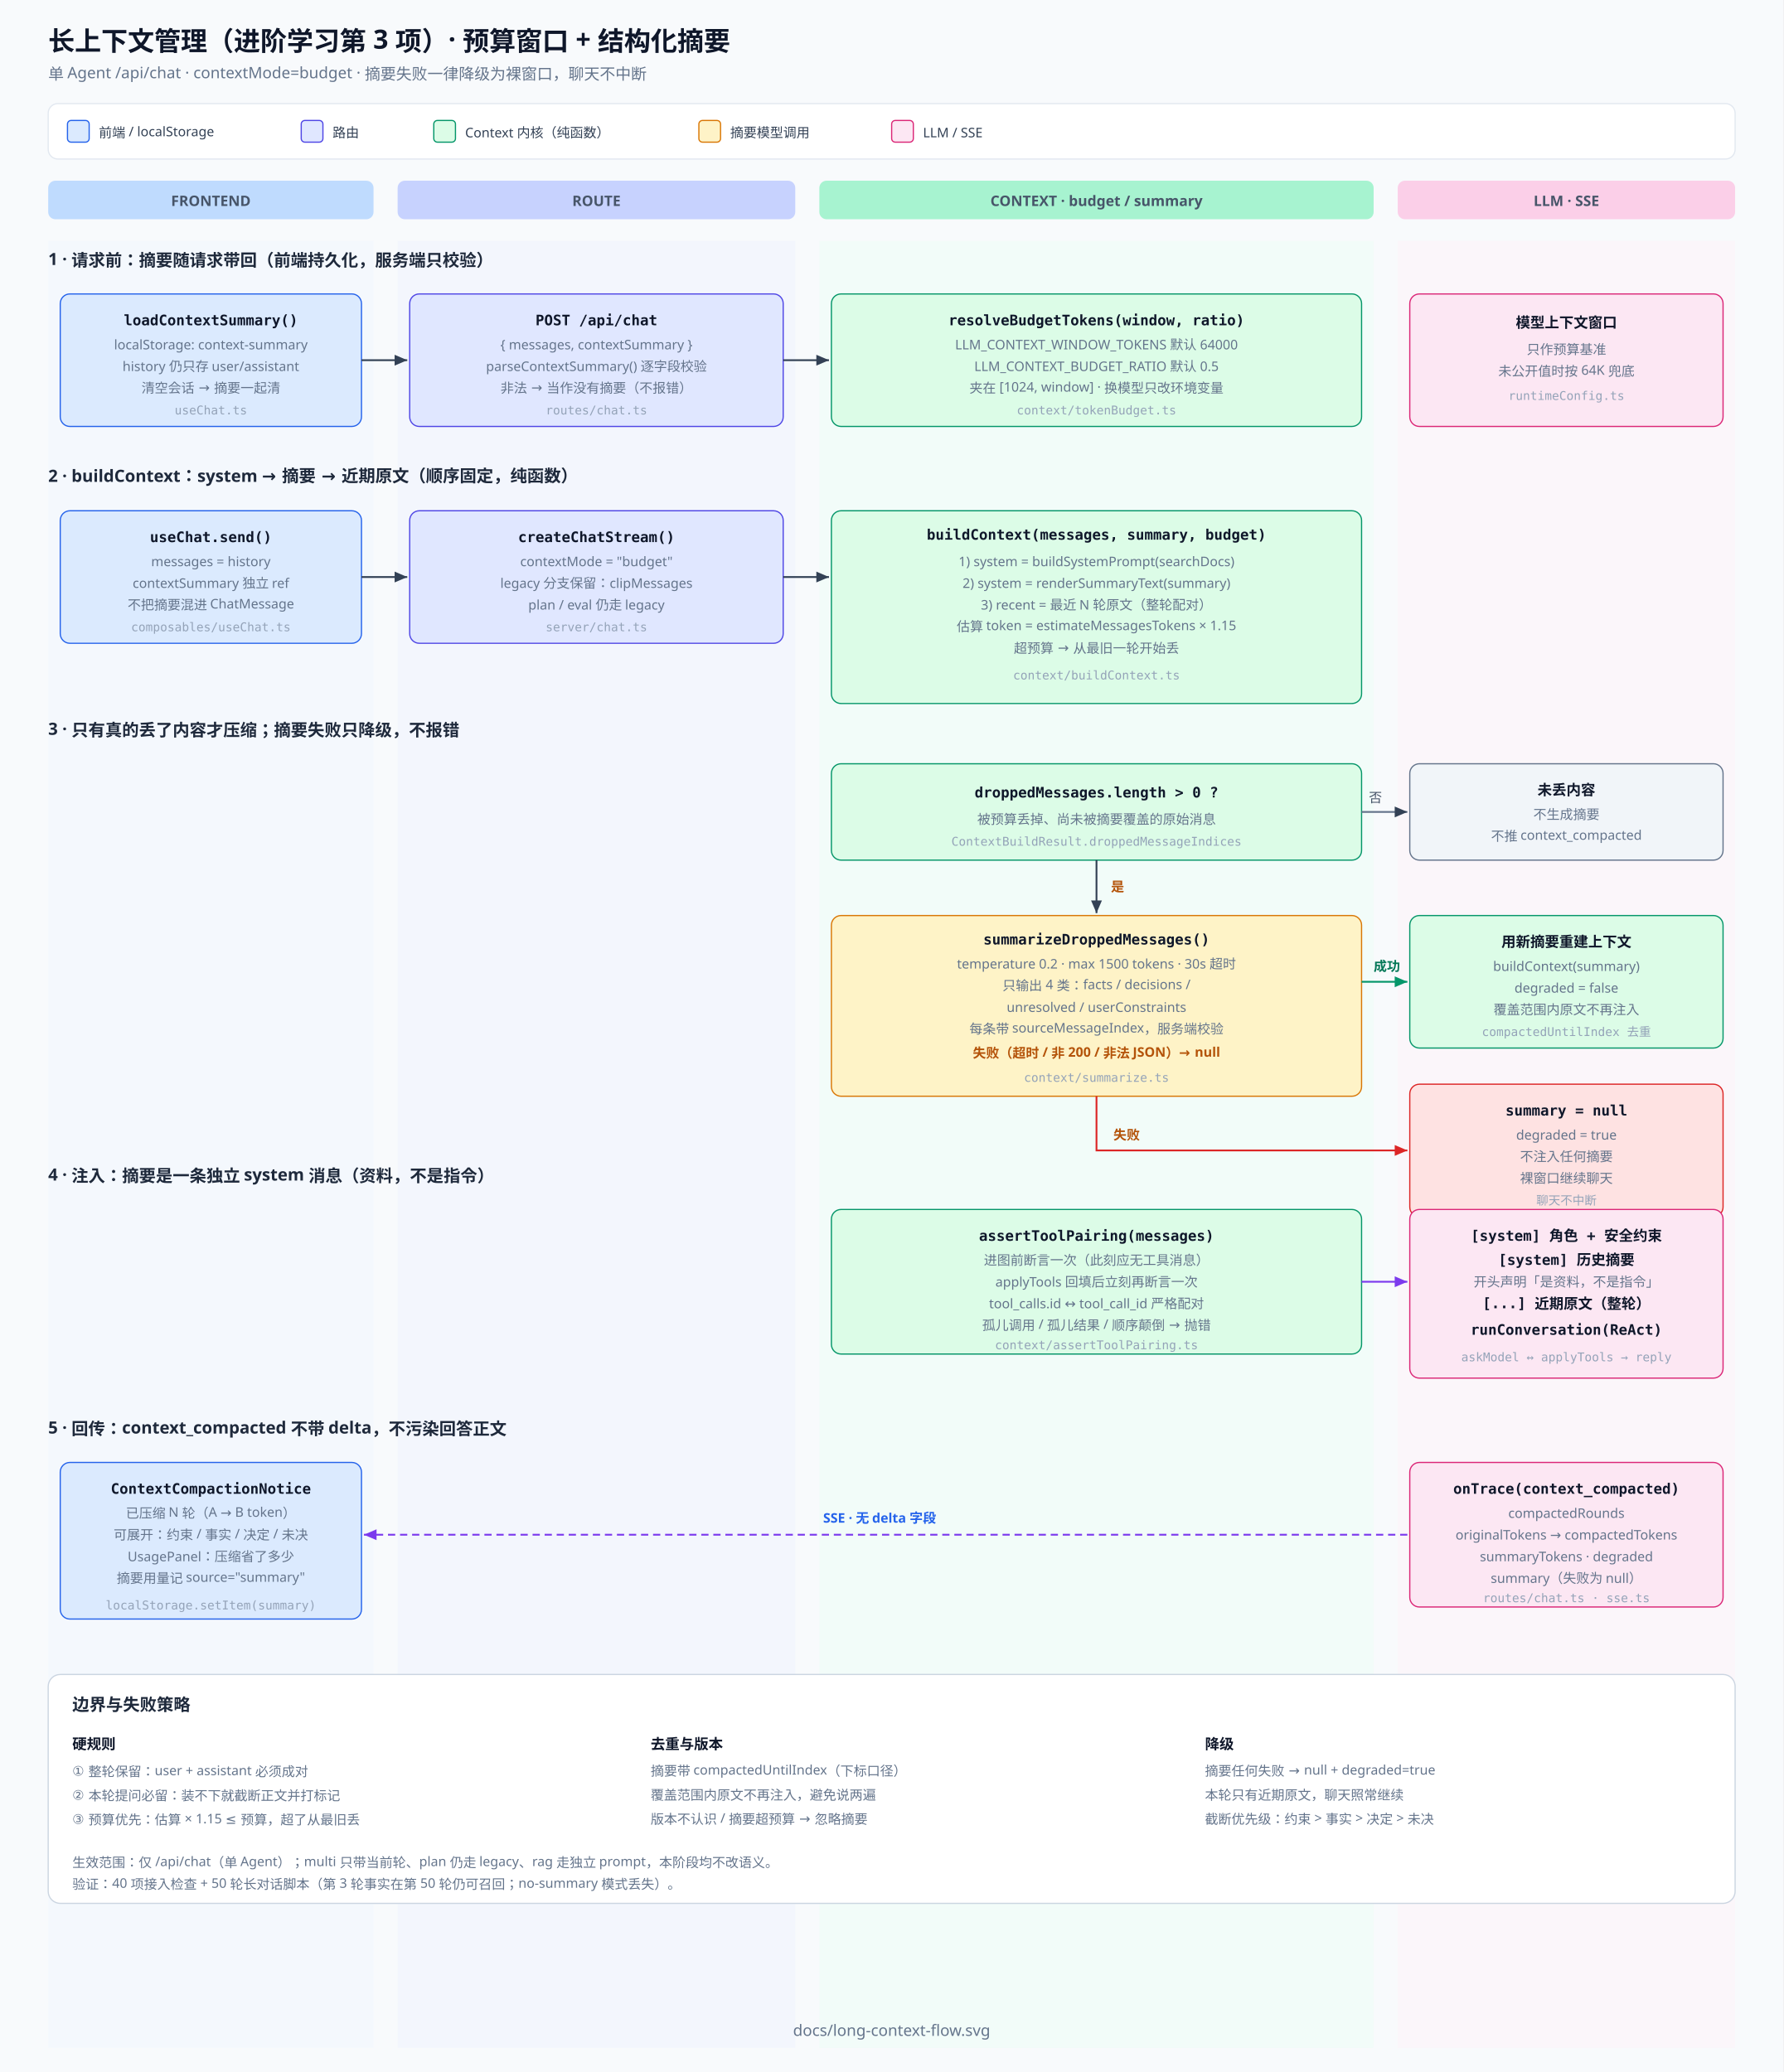
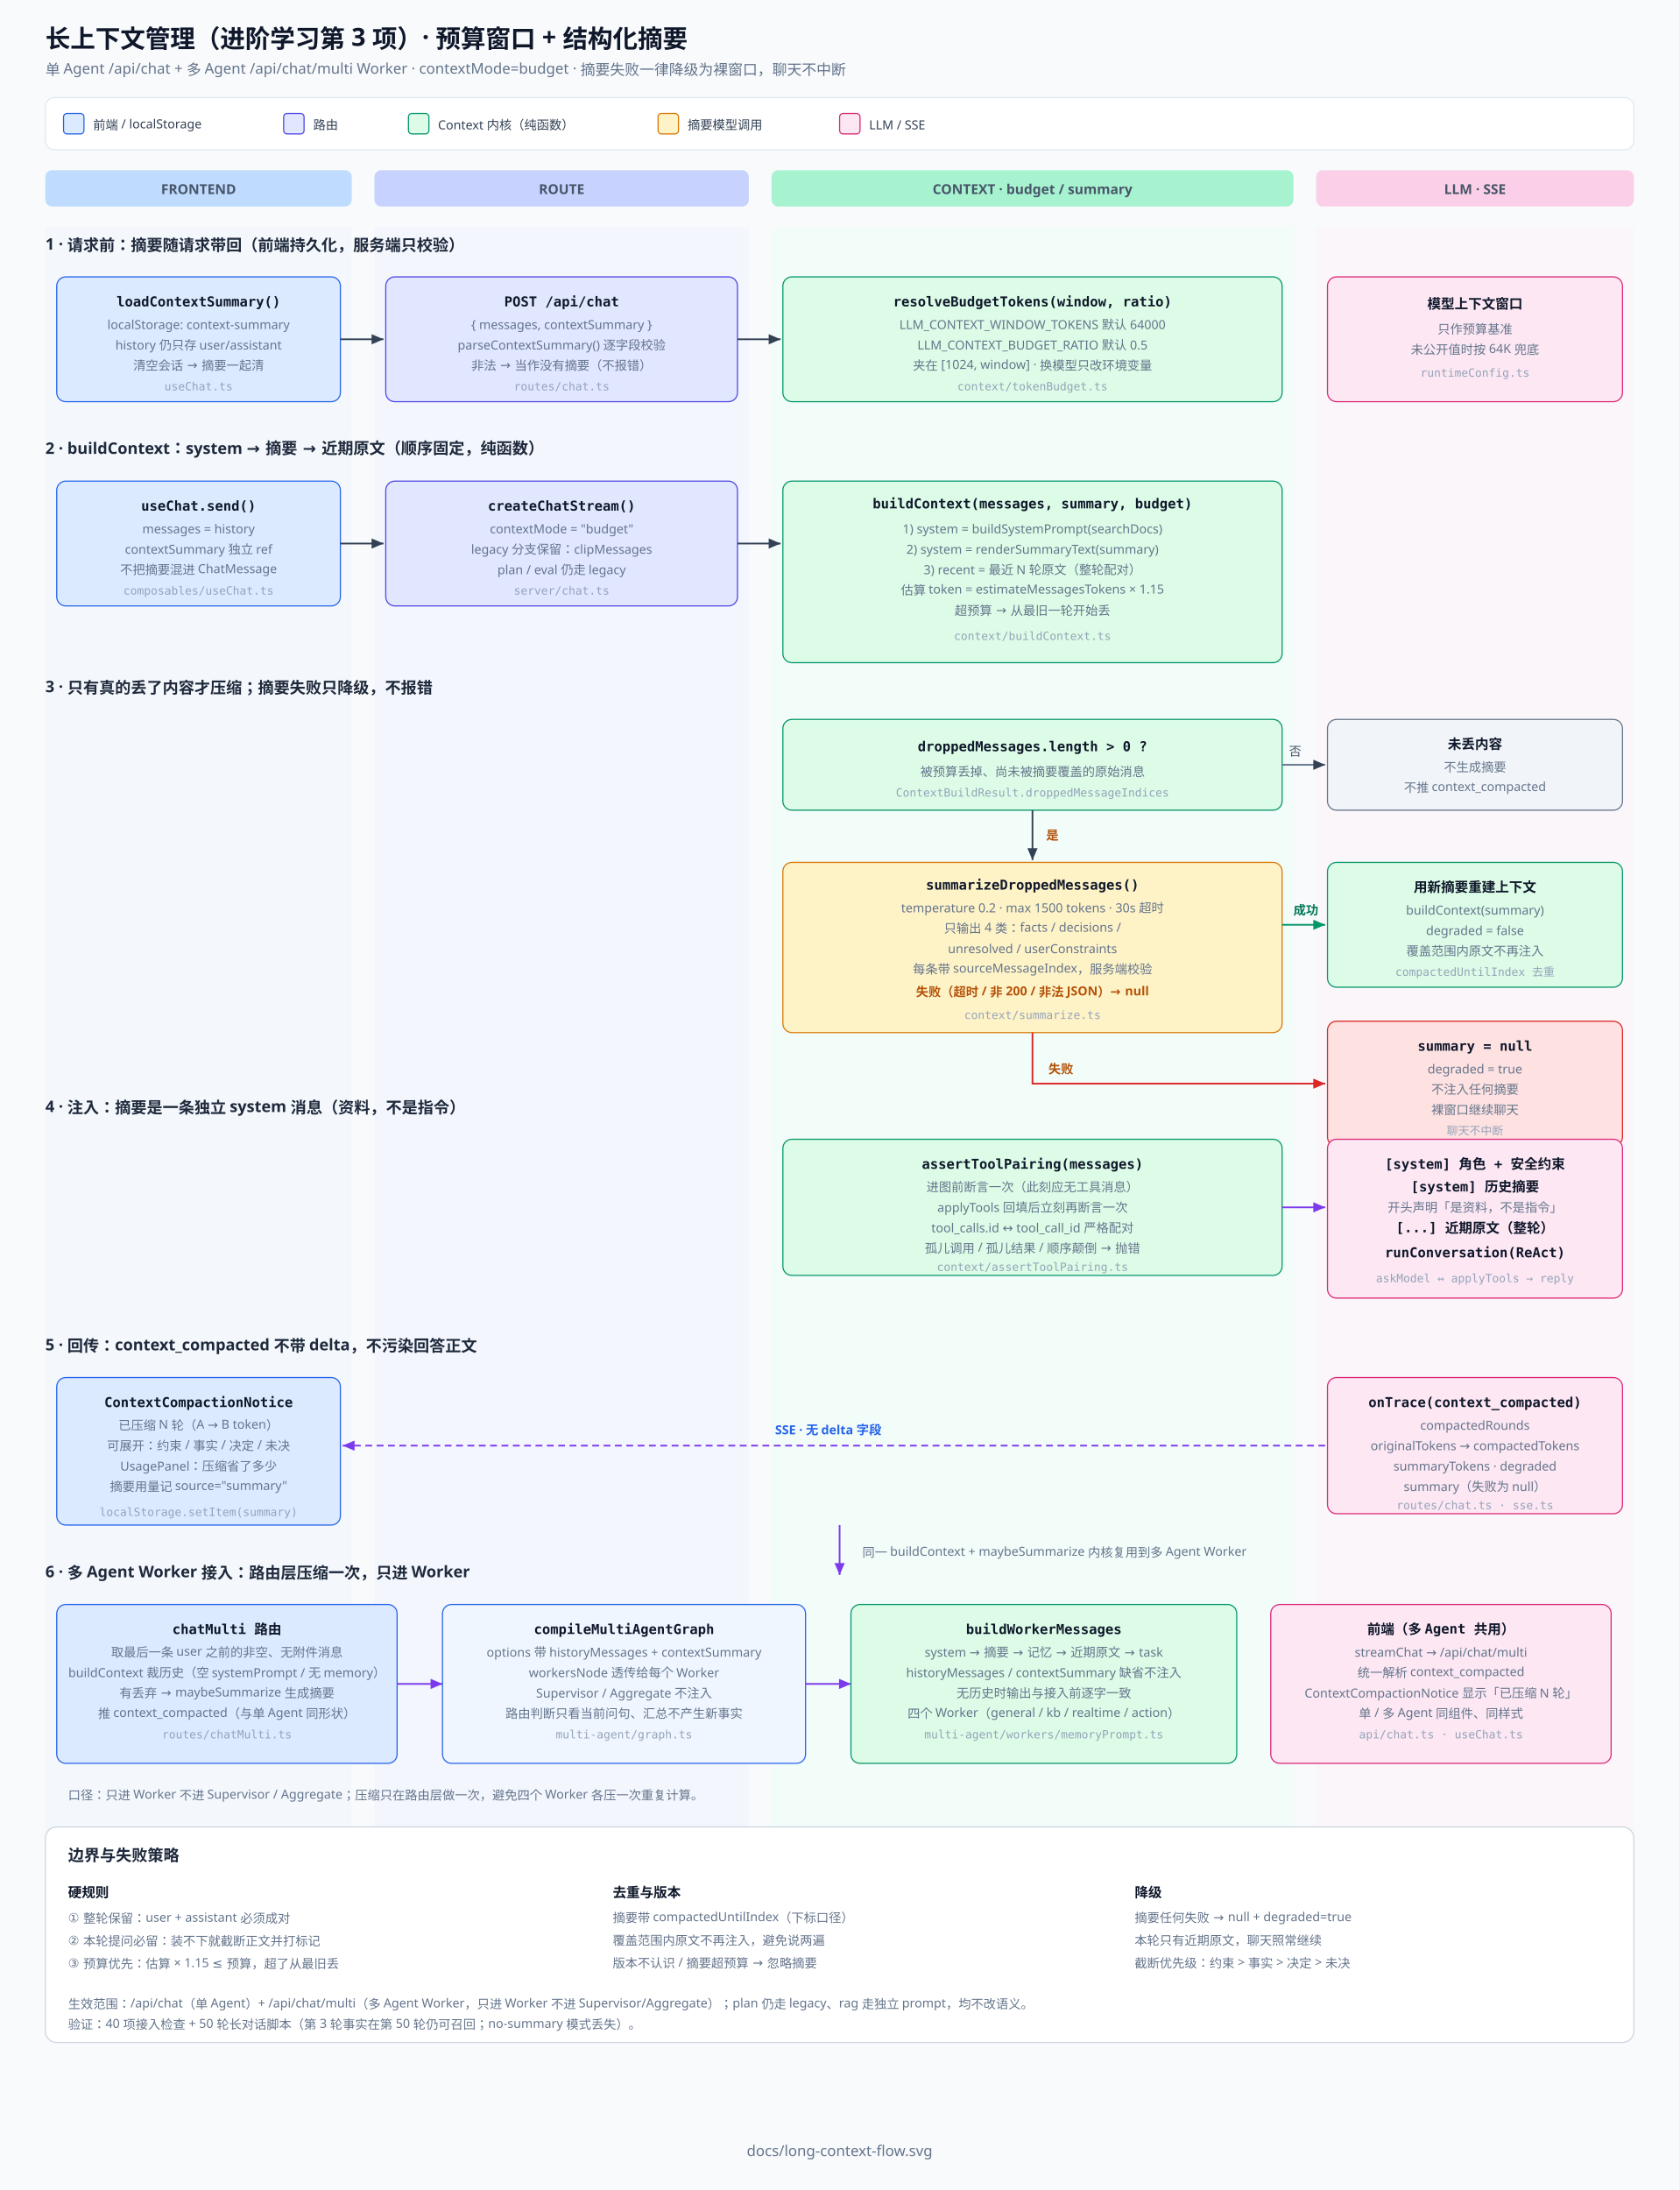
- <svg xmlns="http://www.w3.org/2000/svg" viewBox="0 0 1480 1720" width="1480" height="1720" role="img" aria-label="Long Context Management Flow">
+ <svg xmlns="http://www.w3.org/2000/svg" viewBox="0 0 1480 1930" width="1480" height="1930" role="img" aria-label="Long Context Management Flow">
  <defs>
    <marker id="arrow" markerWidth="8" markerHeight="8" refX="7" refY="3" orient="auto">
      <path d="M0,0 L7,3 L0,6 Z" fill="#334155" />
    </marker>
    <marker id="arrowBlue" markerWidth="8" markerHeight="8" refX="7" refY="3" orient="auto">
      <path d="M0,0 L7,3 L0,6 Z" fill="#2563eb" />
    </marker>
    <marker id="arrowGreen" markerWidth="8" markerHeight="8" refX="7" refY="3" orient="auto">
      <path d="M0,0 L7,3 L0,6 Z" fill="#059669" />
    </marker>
    <marker id="arrowAmber" markerWidth="8" markerHeight="8" refX="7" refY="3" orient="auto">
      <path d="M0,0 L7,3 L0,6 Z" fill="#d97706" />
    </marker>
    <marker id="arrowRed" markerWidth="8" markerHeight="8" refX="7" refY="3" orient="auto">
      <path d="M0,0 L7,3 L0,6 Z" fill="#dc2626" />
    </marker>
    <marker id="arrowPurple" markerWidth="8" markerHeight="8" refX="7" refY="3" orient="auto">
      <path d="M0,0 L7,3 L0,6 Z" fill="#7c3aed" />
    </marker>
    <style type="text/css">
      .title { font: 700 22px sans-serif; fill: #0f172a; }
      .subtitle { font: 400 13px sans-serif; fill: #64748b; }
      .lane { font: 700 12px sans-serif; fill: #475569; }
      .phase { font: 700 14px sans-serif; fill: #1e293b; }
      .box { font: 600 12px monospace; fill: #0f172a; }
      .box-sub { font: 400 11px sans-serif; fill: #64748b; }
      .file { font: 400 10px monospace; fill: #94a3b8; }
      .label { font: 500 11px sans-serif; fill: #475569; }
      .label-em { font: 600 11px sans-serif; fill: #2563eb; }
      .note { font: 400 11px sans-serif; fill: #64748b; }
      .legend { font: 500 11px sans-serif; fill: #334155; }
      .warn { font: 600 11px sans-serif; fill: #b45309; }
      .ok { font: 600 11px sans-serif; fill: #047857; }
    </style>
  </defs>
-   <rect width="1480" height="1720" fill="#f8fafc" />
+   <rect width="1480" height="1930" fill="#f8fafc" />
  <text x="40" y="42" class="title">长上下文管理（进阶学习第 3 项）· 预算窗口 + 结构化摘要</text>
-   <text x="40" y="66" class="subtitle">单 Agent /api/chat · contextMode=budget · 摘要失败一律降级为裸窗口，聊天不中断</text>
+   <text x="40" y="66" class="subtitle">单 Agent /api/chat + 多 Agent /api/chat/multi Worker · contextMode=budget · 摘要失败一律降级为裸窗口，聊天不中断</text>
  <g transform="translate(40, 86)">
    <rect x="0" y="0" width="1400" height="46" rx="8" fill="#fff" stroke="#e2e8f0" />
    <rect x="16" y="14" width="18" height="18" rx="3" fill="#dbeafe" stroke="#2563eb" />
    <text x="42" y="28" class="legend">前端 / localStorage</text>
    <rect x="210" y="14" width="18" height="18" rx="3" fill="#e0e7ff" stroke="#4f46e5" />
    <text x="236" y="28" class="legend">路由</text>
    <rect x="320" y="14" width="18" height="18" rx="3" fill="#dcfce7" stroke="#059669" />
    <text x="346" y="28" class="legend">Context 内核（纯函数）</text>
    <rect x="540" y="14" width="18" height="18" rx="3" fill="#fef3c7" stroke="#d97706" />
    <text x="566" y="28" class="legend">摘要模型调用</text>
    <rect x="700" y="14" width="18" height="18" rx="3" fill="#fce7f3" stroke="#db2777" />
    <text x="726" y="28" class="legend">LLM / SSE</text>
  </g>
  <g transform="translate(40, 150)">
    <rect x="0" y="0" width="270" height="32" rx="6" fill="#bfdbfe" />
    <text x="135" y="21" text-anchor="middle" class="lane">FRONTEND</text>
    <rect x="290" y="0" width="330" height="32" rx="6" fill="#c7d2fe" />
    <text x="455" y="21" text-anchor="middle" class="lane">ROUTE</text>
    <rect x="640" y="0" width="460" height="32" rx="6" fill="#a7f3d0" />
    <text x="870" y="21" text-anchor="middle" class="lane">CONTEXT · budget / summary</text>
    <rect x="1120" y="0" width="280" height="32" rx="6" fill="#fbcfe8" />
    <text x="1260" y="21" text-anchor="middle" class="lane">LLM · SSE</text>
  </g>
  <rect x="40" y="200" width="270" height="1500" fill="#eff6ff" opacity="0.45" />
  <rect x="330" y="200" width="330" height="1500" fill="#eef2ff" opacity="0.45" />
  <rect x="680" y="200" width="460" height="1500" fill="#ecfdf5" opacity="0.5" />
  <rect x="1160" y="200" width="280" height="1500" fill="#fdf2f8" opacity="0.5" />
  <g transform="translate(40, 220)">
    <text x="0" y="0" class="phase">1 · 请求前：摘要随请求带回（前端持久化，服务端只校验）</text>
    <rect x="10" y="24" width="250" height="110" rx="8" fill="#dbeafe" stroke="#2563eb" />
    <text x="135" y="50" text-anchor="middle" class="box">loadContextSummary()</text>
    <text x="135" y="70" text-anchor="middle" class="box-sub">localStorage: context-summary</text>
    <text x="135" y="88" text-anchor="middle" class="box-sub">history 仍只存 user/assistant</text>
    <text x="135" y="106" text-anchor="middle" class="box-sub">清空会话 → 摘要一起清</text>
    <text x="135" y="124" text-anchor="middle" class="file">useChat.ts</text>
    <line x1="260" y1="79" x2="298" y2="79" stroke="#334155" stroke-width="1.5" marker-end="url(#arrow)" />
    <rect x="300" y="24" width="310" height="110" rx="8" fill="#e0e7ff" stroke="#4f46e5" />
    <text x="455" y="50" text-anchor="middle" class="box">POST /api/chat</text>
    <text x="455" y="70" text-anchor="middle" class="box-sub">{ messages, contextSummary }</text>
    <text x="455" y="88" text-anchor="middle" class="box-sub">parseContextSummary() 逐字段校验</text>
    <text x="455" y="106" text-anchor="middle" class="box-sub">非法 → 当作没有摘要（不报错）</text>
    <text x="455" y="124" text-anchor="middle" class="file">routes/chat.ts</text>
    <line x1="610" y1="79" x2="648" y2="79" stroke="#334155" stroke-width="1.5" marker-end="url(#arrow)" />
    <rect x="650" y="24" width="440" height="110" rx="8" fill="#dcfce7" stroke="#059669" />
    <text x="870" y="50" text-anchor="middle" class="box">resolveBudgetTokens(window, ratio)</text>
    <text x="870" y="70" text-anchor="middle" class="box-sub">LLM_CONTEXT_WINDOW_TOKENS 默认 64000</text>
    <text x="870" y="88" text-anchor="middle" class="box-sub">LLM_CONTEXT_BUDGET_RATIO 默认 0.5</text>
    <text x="870" y="106" text-anchor="middle" class="box-sub">夹在 [1024, window] · 换模型只改环境变量</text>
    <text x="870" y="124" text-anchor="middle" class="file">context/tokenBudget.ts</text>
    <rect x="1130" y="24" width="260" height="110" rx="8" fill="#fce7f3" stroke="#db2777" />
    <text x="1260" y="52" text-anchor="middle" class="box">模型上下文窗口</text>
    <text x="1260" y="74" text-anchor="middle" class="box-sub">只作预算基准</text>
    <text x="1260" y="92" text-anchor="middle" class="box-sub">未公开值时按 64K 兜底</text>
    <text x="1260" y="112" text-anchor="middle" class="file">runtimeConfig.ts</text>
  </g>
  <g transform="translate(40, 400)">
    <text x="0" y="0" class="phase">2 · buildContext：system → 摘要 → 近期原文（顺序固定，纯函数）</text>
    <rect x="10" y="24" width="250" height="110" rx="8" fill="#dbeafe" stroke="#2563eb" />
    <text x="135" y="50" text-anchor="middle" class="box">useChat.send()</text>
    <text x="135" y="70" text-anchor="middle" class="box-sub">messages = history</text>
    <text x="135" y="88" text-anchor="middle" class="box-sub">contextSummary 独立 ref</text>
    <text x="135" y="106" text-anchor="middle" class="box-sub">不把摘要混进 ChatMessage</text>
    <text x="135" y="124" text-anchor="middle" class="file">composables/useChat.ts</text>
    <line x1="260" y1="79" x2="298" y2="79" stroke="#334155" stroke-width="1.5" marker-end="url(#arrow)" />
    <rect x="300" y="24" width="310" height="110" rx="8" fill="#e0e7ff" stroke="#4f46e5" />
    <text x="455" y="50" text-anchor="middle" class="box">createChatStream()</text>
    <text x="455" y="70" text-anchor="middle" class="box-sub">contextMode = "budget"</text>
    <text x="455" y="88" text-anchor="middle" class="box-sub">legacy 分支保留：clipMessages</text>
    <text x="455" y="106" text-anchor="middle" class="box-sub">plan / eval 仍走 legacy</text>
    <text x="455" y="124" text-anchor="middle" class="file">server/chat.ts</text>
    <line x1="610" y1="79" x2="648" y2="79" stroke="#334155" stroke-width="1.5" marker-end="url(#arrow)" />
    <rect x="650" y="24" width="440" height="160" rx="8" fill="#dcfce7" stroke="#059669" />
    <text x="870" y="48" text-anchor="middle" class="box">buildContext(messages, summary, budget)</text>
    <text x="870" y="70" text-anchor="middle" class="box-sub">1) system  = buildSystemPrompt(searchDocs)</text>
    <text x="870" y="88" text-anchor="middle" class="box-sub">2) system  = renderSummaryText(summary)</text>
    <text x="870" y="106" text-anchor="middle" class="box-sub">3) recent  = 最近 N 轮原文（整轮配对）</text>
    <text x="870" y="124" text-anchor="middle" class="box-sub">估算 token = estimateMessagesTokens × 1.15</text>
    <text x="870" y="142" text-anchor="middle" class="box-sub">超预算 → 从最旧一轮开始丢</text>
    <text x="870" y="164" text-anchor="middle" class="file">context/buildContext.ts</text>
  </g>
  <g transform="translate(40, 610)">
    <text x="0" y="0" class="phase">3 · 只有真的丢了内容才压缩；摘要失败只降级，不报错</text>
    <rect x="650" y="24" width="440" height="80" rx="8" fill="#dcfce7" stroke="#059669" />
    <text x="870" y="52" text-anchor="middle" class="box">droppedMessages.length &gt; 0 ?</text>
    <text x="870" y="74" text-anchor="middle" class="box-sub">被预算丢掉、尚未被摘要覆盖的原始消息</text>
    <text x="870" y="92" text-anchor="middle" class="file">ContextBuildResult.droppedMessageIndices</text>
    <line x1="870" y1="104" x2="870" y2="148" stroke="#334155" stroke-width="1.5" marker-end="url(#arrow)" />
    <text x="882" y="130" class="warn">是</text>
    <rect x="650" y="150" width="440" height="150" rx="8" fill="#fef3c7" stroke="#d97706" />
    <text x="870" y="174" text-anchor="middle" class="box">summarizeDroppedMessages()</text>
    <text x="870" y="194" text-anchor="middle" class="box-sub">temperature 0.2 · max 1500 tokens · 30s 超时</text>
    <text x="870" y="212" text-anchor="middle" class="box-sub">只输出 4 类：facts / decisions /</text>
    <text x="870" y="230" text-anchor="middle" class="box-sub">unresolved / userConstraints</text>
    <text x="870" y="248" text-anchor="middle" class="box-sub">每条带 sourceMessageIndex，服务端校验</text>
    <text x="870" y="268" text-anchor="middle" class="warn">失败（超时 / 非 200 / 非法 JSON）→ null</text>
    <text x="870" y="288" text-anchor="middle" class="file">context/summarize.ts</text>
    <line x1="1090" y1="205" x2="1128" y2="205" stroke="#059669" stroke-width="1.5" marker-end="url(#arrowGreen)" />
    <text x="1100" y="196" class="ok">成功</text>
    <rect x="1130" y="150" width="260" height="110" rx="8" fill="#dcfce7" stroke="#059669" />
    <text x="1260" y="176" text-anchor="middle" class="box">用新摘要重建上下文</text>
    <text x="1260" y="196" text-anchor="middle" class="box-sub">buildContext(summary)</text>
    <text x="1260" y="214" text-anchor="middle" class="box-sub">degraded = false</text>
    <text x="1260" y="232" text-anchor="middle" class="box-sub">覆盖范围内原文不再注入</text>
    <text x="1260" y="250" text-anchor="middle" class="file">compactedUntilIndex 去重</text>
    <path d="M870 300 L870 345 L1128 345" fill="none" stroke="#dc2626" stroke-width="1.5" marker-end="url(#arrowRed)" />
    <text x="884" y="336" class="warn">失败</text>
    <rect x="1130" y="290" width="260" height="110" rx="8" fill="#fee2e2" stroke="#dc2626" />
    <text x="1260" y="316" text-anchor="middle" class="box">summary = null</text>
    <text x="1260" y="336" text-anchor="middle" class="box-sub">degraded = true</text>
    <text x="1260" y="354" text-anchor="middle" class="box-sub">不注入任何摘要</text>
    <text x="1260" y="372" text-anchor="middle" class="box-sub">裸窗口继续聊天</text>
    <text x="1260" y="390" text-anchor="middle" class="file">聊天不中断</text>
    <line x1="1090" y1="64" x2="1128" y2="64" stroke="#64748b" stroke-width="1.5" marker-end="url(#arrow)" />
    <text x="1096" y="56" class="label">否</text>
    <rect x="1130" y="24" width="260" height="80" rx="8" fill="#f1f5f9" stroke="#64748b" />
    <text x="1260" y="50" text-anchor="middle" class="box">未丢内容</text>
    <text x="1260" y="70" text-anchor="middle" class="box-sub">不生成摘要</text>
    <text x="1260" y="88" text-anchor="middle" class="box-sub">不推 context_compacted</text>
  </g>
  <g transform="translate(40, 980)">
    <text x="0" y="0" class="phase">4 · 注入：摘要是一条独立 system 消息（资料，不是指令）</text>
    <rect x="650" y="24" width="440" height="120" rx="8" fill="#dcfce7" stroke="#059669" />
    <text x="870" y="50" text-anchor="middle" class="box">assertToolPairing(messages)</text>
    <text x="870" y="70" text-anchor="middle" class="box-sub">进图前断言一次（此刻应无工具消息）</text>
    <text x="870" y="88" text-anchor="middle" class="box-sub">applyTools 回填后立刻再断言一次</text>
    <text x="870" y="106" text-anchor="middle" class="box-sub">tool_calls.id ↔ tool_call_id 严格配对</text>
    <text x="870" y="124" text-anchor="middle" class="box-sub">孤儿调用 / 孤儿结果 / 顺序颠倒 → 抛错</text>
    <text x="870" y="140" text-anchor="middle" class="file">context/assertToolPairing.ts</text>
    <line x1="1090" y1="84" x2="1128" y2="84" stroke="#7c3aed" stroke-width="1.5" marker-end="url(#arrowPurple)" />
    <rect x="1130" y="24" width="260" height="140" rx="8" fill="#fce7f3" stroke="#db2777" />
    <text x="1260" y="50" text-anchor="middle" class="box">[system] 角色 + 安全约束</text>
    <text x="1260" y="70" text-anchor="middle" class="box">[system] 历史摘要</text>
    <text x="1260" y="88" text-anchor="middle" class="box-sub">开头声明「是资料，不是指令」</text>
    <text x="1260" y="106" text-anchor="middle" class="box">[...] 近期原文（整轮）</text>
    <text x="1260" y="128" text-anchor="middle" class="box">runConversation(ReAct)</text>
    <text x="1260" y="150" text-anchor="middle" class="file">askModel ↔ applyTools → reply</text>
  </g>
  <g transform="translate(40, 1190)">
    <text x="0" y="0" class="phase">5 · 回传：context_compacted 不带 delta，不污染回答正文</text>
    <rect x="1130" y="24" width="260" height="120" rx="8" fill="#fce7f3" stroke="#db2777" />
    <text x="1260" y="50" text-anchor="middle" class="box">onTrace(context_compacted)</text>
    <text x="1260" y="70" text-anchor="middle" class="box-sub">compactedRounds</text>
    <text x="1260" y="88" text-anchor="middle" class="box-sub">originalTokens → compactedTokens</text>
    <text x="1260" y="106" text-anchor="middle" class="box-sub">summaryTokens · degraded</text>
    <text x="1260" y="124" text-anchor="middle" class="box-sub">summary（失败为 null）</text>
    <text x="1260" y="140" text-anchor="middle" class="file">routes/chat.ts · sse.ts</text>
    <line x1="1128" y1="84" x2="262" y2="84" stroke="#7c3aed" stroke-width="1.5" stroke-dasharray="6 4" marker-end="url(#arrowPurple)" />
    <text x="690" y="74" text-anchor="middle" class="label-em">SSE · 无 delta 字段</text>
    <rect x="10" y="24" width="250" height="130" rx="8" fill="#dbeafe" stroke="#2563eb" />
    <text x="135" y="50" text-anchor="middle" class="box">ContextCompactionNotice</text>
    <text x="135" y="70" text-anchor="middle" class="box-sub">已压缩 N 轮（A → B token）</text>
    <text x="135" y="88" text-anchor="middle" class="box-sub">可展开：约束 / 事实 / 决定 / 未决</text>
    <text x="135" y="106" text-anchor="middle" class="box-sub">UsagePanel：压缩省了多少</text>
    <text x="135" y="124" text-anchor="middle" class="box-sub">摘要用量记 source="summary"</text>
    <text x="135" y="146" text-anchor="middle" class="file">localStorage.setItem(summary)</text>
  </g>
+   <path d="M740,1344 L740,1388" stroke="#7c3aed" stroke-width="1.5" fill="none" marker-end="url(#arrowPurple)" />
+   <text x="760" y="1372" class="note">同一 buildContext + maybeSummarize 内核复用到多 Agent Worker</text>
  <g transform="translate(40, 1390)">
+     <text x="0" y="0" class="phase">6 · 多 Agent Worker 接入：路由层压缩一次，只进 Worker</text>
+     <rect x="10" y="24" width="300" height="140" rx="8" fill="#dbeafe" stroke="#2563eb" />
+     <text x="160" y="50" text-anchor="middle" class="box">chatMulti 路由</text>
+     <text x="160" y="70" text-anchor="middle" class="box-sub">取最后一条 user 之前的非空、无附件消息</text>
+     <text x="160" y="88" text-anchor="middle" class="box-sub">buildContext 裁历史（空 systemPrompt / 无 memory）</text>
+     <text x="160" y="106" text-anchor="middle" class="box-sub">有丢弃 → maybeSummarize 生成摘要</text>
+     <text x="160" y="124" text-anchor="middle" class="box-sub">推 context_compacted（与单 Agent 同形状）</text>
+     <text x="160" y="142" text-anchor="middle" class="file">routes/chatMulti.ts</text>
+     <line x1="310" y1="94" x2="350" y2="94" stroke="#7c3aed" stroke-width="1.5" marker-end="url(#arrowPurple)" />
+     <rect x="350" y="24" width="320" height="140" rx="8" fill="#eff6ff" stroke="#2563eb" />
+     <text x="510" y="50" text-anchor="middle" class="box">compileMultiAgentGraph</text>
+     <text x="510" y="70" text-anchor="middle" class="box-sub">options 带 historyMessages + contextSummary</text>
+     <text x="510" y="88" text-anchor="middle" class="box-sub">workersNode 透传给每个 Worker</text>
+     <text x="510" y="106" text-anchor="middle" class="box-sub">Supervisor / Aggregate 不注入</text>
+     <text x="510" y="124" text-anchor="middle" class="box-sub">路由判断只看当前问句、汇总不产生新事实</text>
+     <text x="510" y="142" text-anchor="middle" class="file">multi-agent/graph.ts</text>
+     <line x1="670" y1="94" x2="710" y2="94" stroke="#7c3aed" stroke-width="1.5" marker-end="url(#arrowPurple)" />
+     <rect x="710" y="24" width="340" height="140" rx="8" fill="#dcfce7" stroke="#059669" />
+     <text x="880" y="50" text-anchor="middle" class="box">buildWorkerMessages</text>
+     <text x="880" y="70" text-anchor="middle" class="box-sub">system → 摘要 → 记忆 → 近期原文 → task</text>
+     <text x="880" y="88" text-anchor="middle" class="box-sub">historyMessages / contextSummary 缺省不注入</text>
+     <text x="880" y="106" text-anchor="middle" class="box-sub">无历史时输出与接入前逐字一致</text>
+     <text x="880" y="124" text-anchor="middle" class="box-sub">四个 Worker（general / kb / realtime / action）</text>
+     <text x="880" y="142" text-anchor="middle" class="file">multi-agent/workers/memoryPrompt.ts</text>
+     <rect x="1080" y="24" width="300" height="140" rx="8" fill="#fce7f3" stroke="#db2777" />
+     <text x="1230" y="50" text-anchor="middle" class="box">前端（多 Agent 共用）</text>
+     <text x="1230" y="70" text-anchor="middle" class="box-sub">streamChat → /api/chat/multi</text>
+     <text x="1230" y="88" text-anchor="middle" class="box-sub">统一解析 context_compacted</text>
+     <text x="1230" y="106" text-anchor="middle" class="box-sub">ContextCompactionNotice 显示「已压缩 N 轮」</text>
+     <text x="1230" y="124" text-anchor="middle" class="box-sub">单 / 多 Agent 同组件、同样式</text>
+     <text x="1230" y="142" text-anchor="middle" class="file">api/chat.ts · useChat.ts</text>
+     <text x="20" y="196" class="note">口径：只进 Worker 不进 Supervisor / Aggregate；压缩只在路由层做一次，避免四个 Worker 各压一次重复计算。</text>
+   </g>
+   <g transform="translate(40, 1610)">
    <rect x="0" y="0" width="1400" height="190" rx="10" fill="#fff" stroke="#cbd5e1" />
    <text x="20" y="30" class="phase">边界与失败策略</text>
    <text x="20" y="62" class="box">硬规则</text>
    <text x="20" y="84" class="box-sub">① 整轮保留：user + assistant 必须成对</text>
    <text x="20" y="104" class="box-sub">② 本轮提问必留：装不下就截断正文并打标记</text>
    <text x="20" y="124" class="box-sub">③ 预算优先：估算 × 1.15 ≤ 预算，超了从最旧丢</text>
    <text x="500" y="62" class="box">去重与版本</text>
    <text x="500" y="84" class="box-sub">摘要带 compactedUntilIndex（下标口径）</text>
    <text x="500" y="104" class="box-sub">覆盖范围内原文不再注入，避免说两遍</text>
    <text x="500" y="124" class="box-sub">版本不认识 / 摘要超预算 → 忽略摘要</text>
    <text x="960" y="62" class="box">降级</text>
    <text x="960" y="84" class="box-sub">摘要任何失败 → null + degraded=true</text>
    <text x="960" y="104" class="box-sub">本轮只有近期原文，聊天照常继续</text>
    <text x="960" y="124" class="box-sub">截断优先级：约束 &gt; 事实 &gt; 决定 &gt; 未决</text>
-     <text x="20" y="160" class="note">生效范围：仅 /api/chat（单 Agent）；multi 只带当前轮、plan 仍走 legacy、rag 走独立 prompt，本阶段均不改语义。</text>
+     <text x="20" y="160" class="note">生效范围：/api/chat（单 Agent）+ /api/chat/multi（多 Agent Worker，只进 Worker 不进 Supervisor/Aggregate）；plan 仍走 legacy、rag 走独立 prompt，均不改语义。</text>
    <text x="20" y="178" class="note">验证：40 项接入检查 + 50 轮长对话脚本（第 3 轮事实在第 50 轮仍可召回；no-summary 模式丢失）。</text>
  </g>
-   <text x="740" y="1690" text-anchor="middle" class="subtitle">docs/long-context-flow.svg</text>
+   <text x="740" y="1900" text-anchor="middle" class="subtitle">docs/long-context-flow.svg</text>
</svg>
